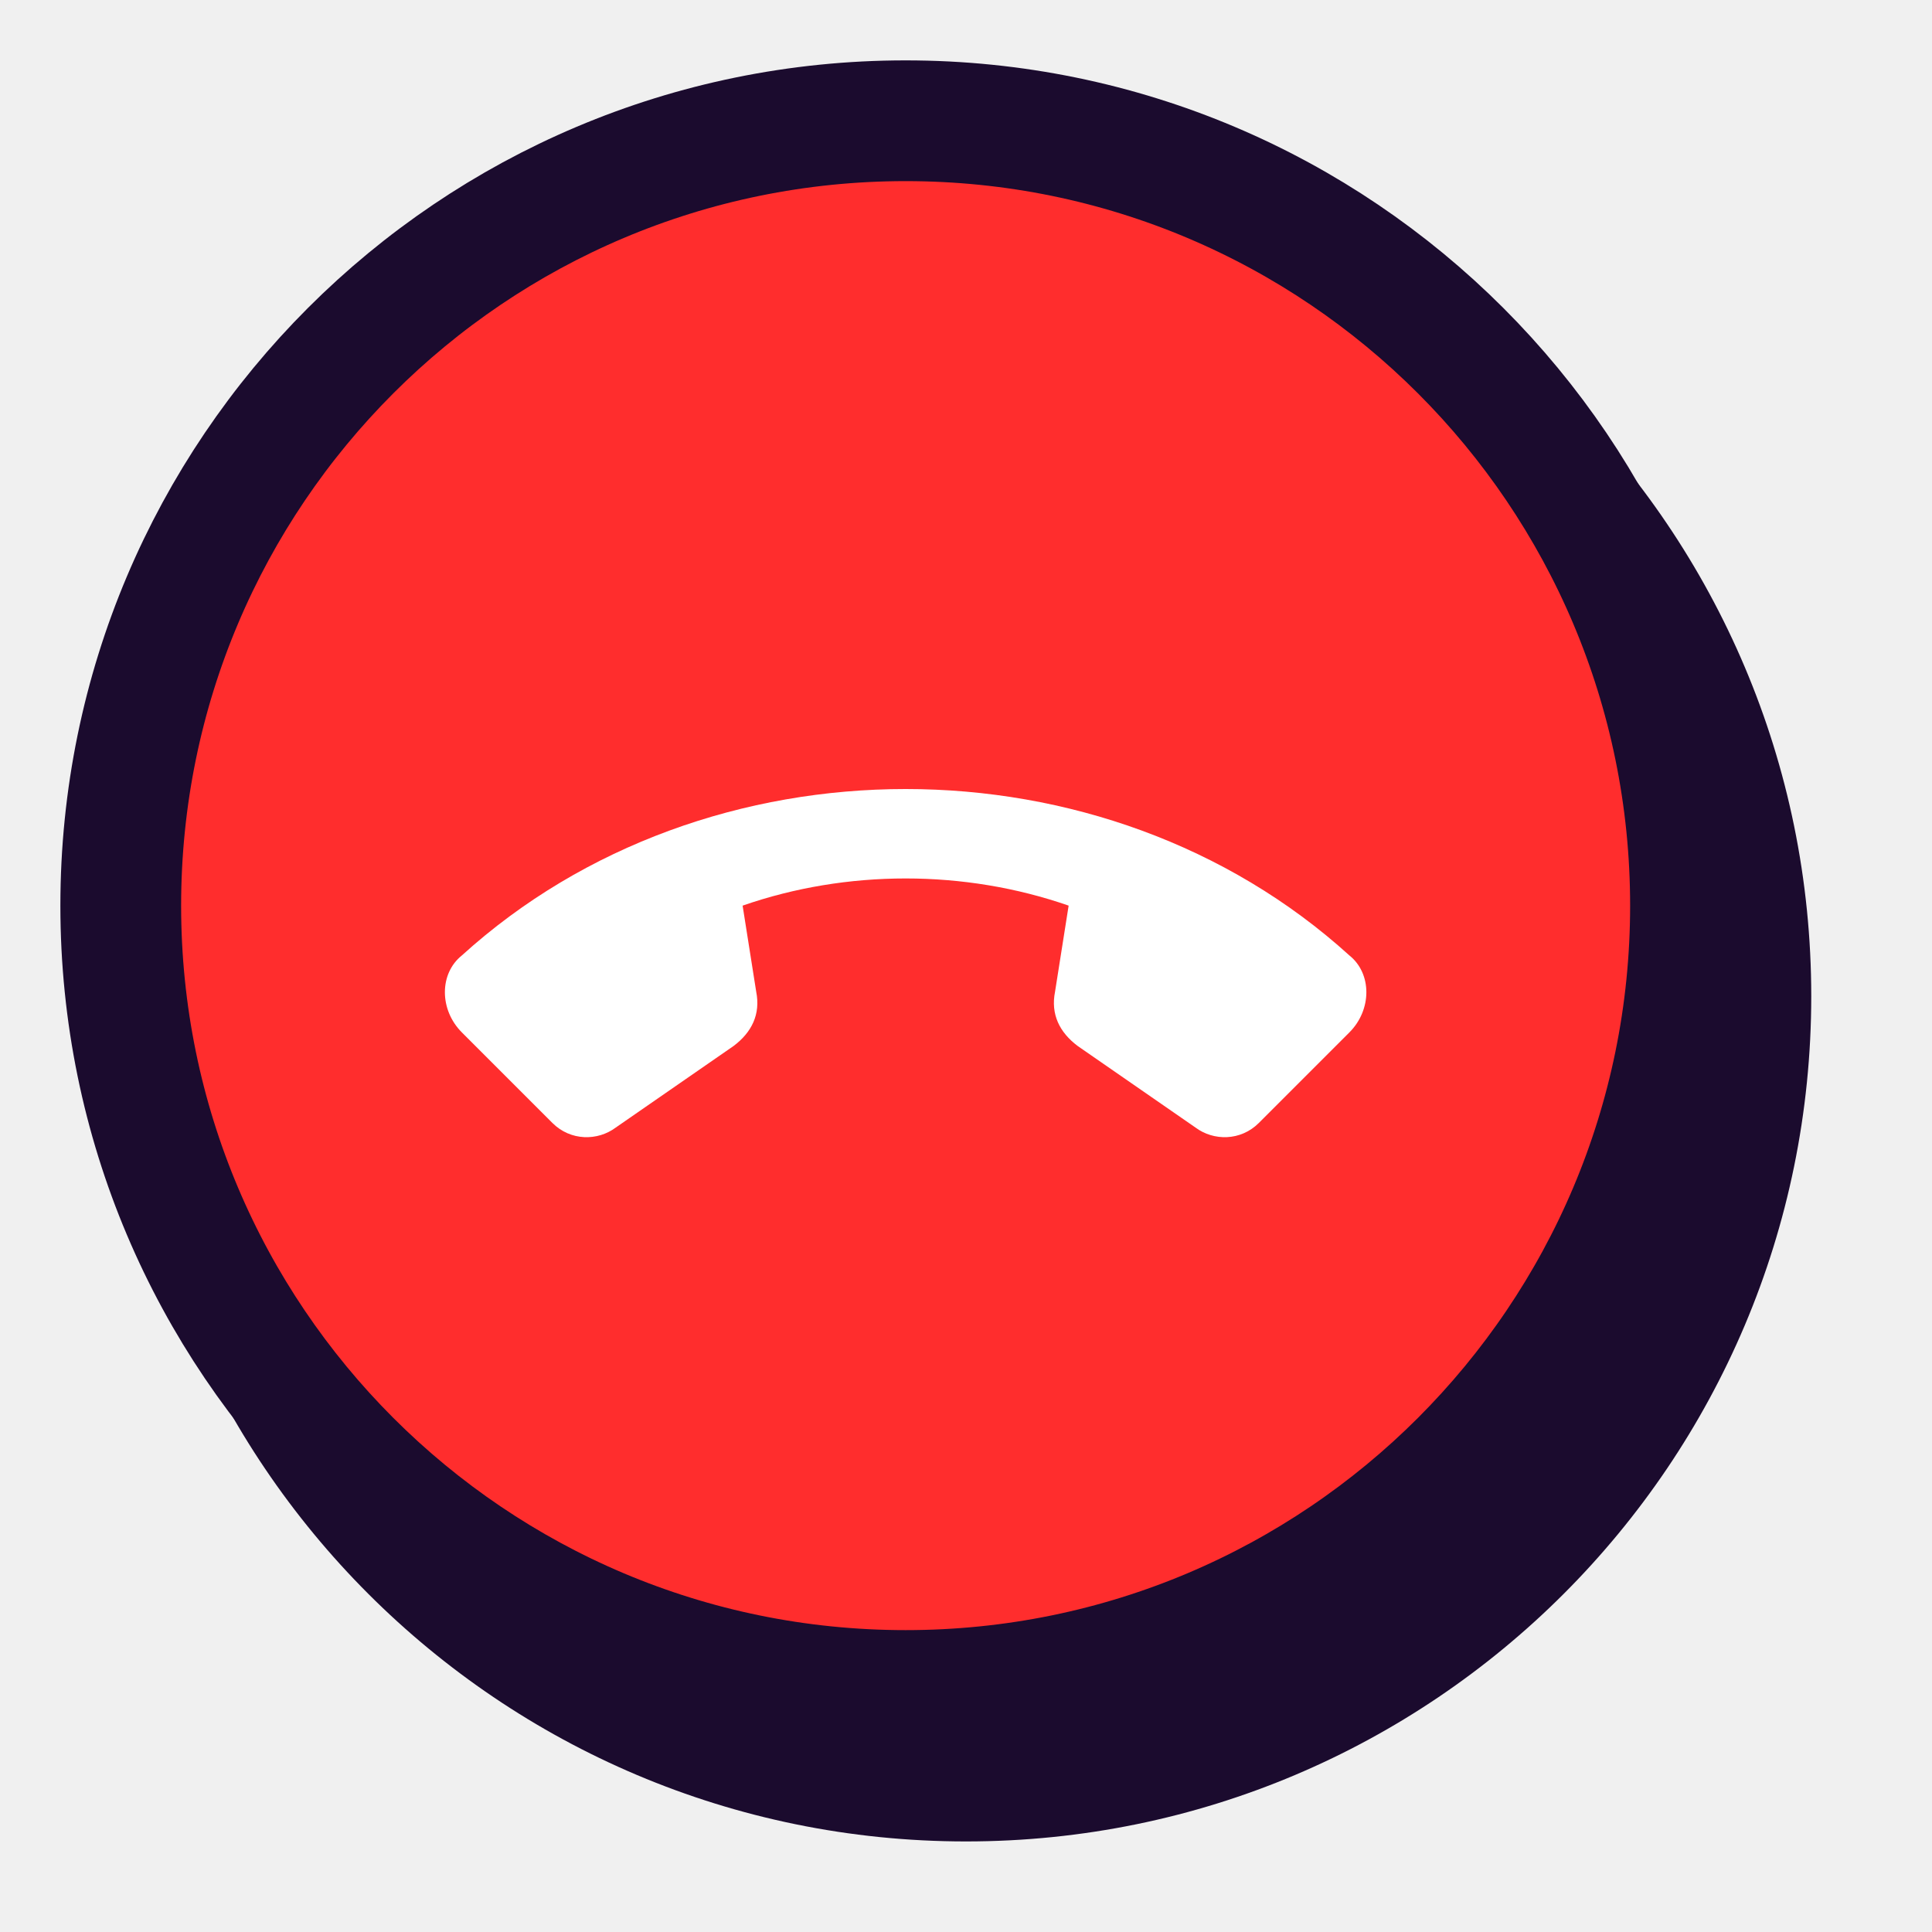
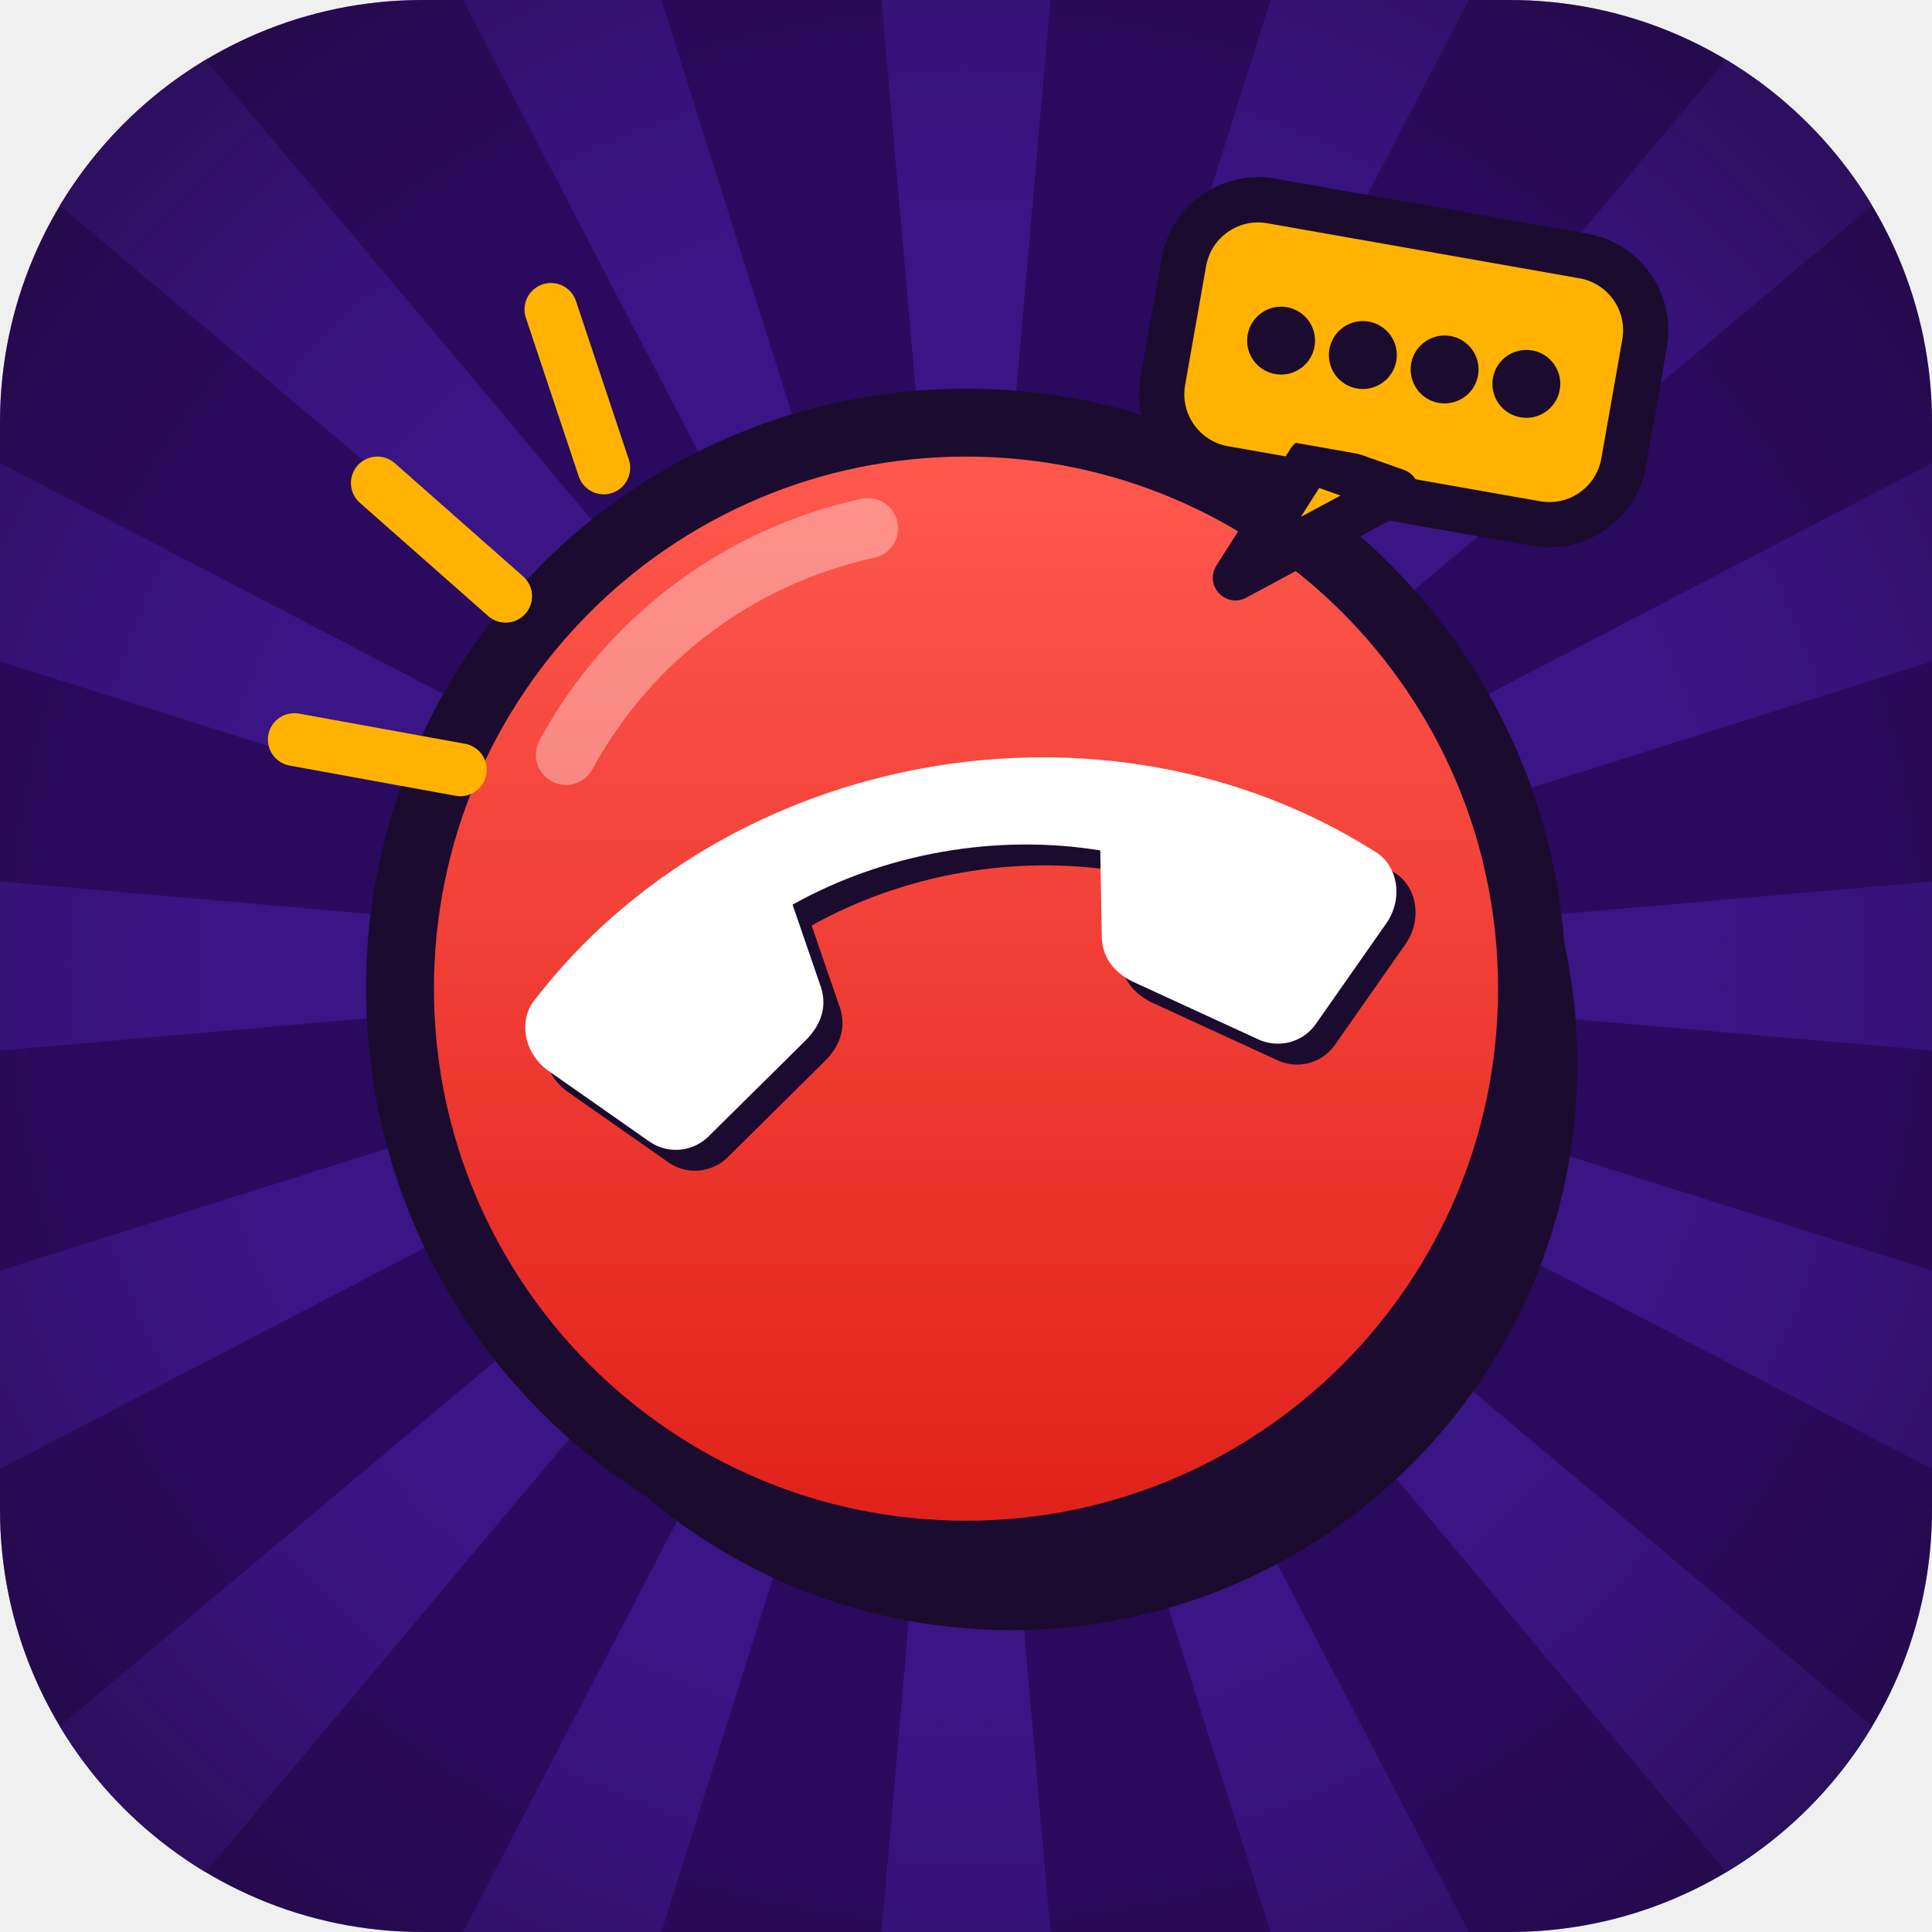
- <svg xmlns="http://www.w3.org/2000/svg" viewBox="0 0 64 64">
-   <circle cx="32" cy="33" r="28" fill="#1b0b2e" />
-   <circle cx="30" cy="30" r="26" fill="#ff2d2d" stroke="#1b0b2e" stroke-width="4" />
-   <g transform="translate(12 12) scale(1.5)" fill="#fff">
-     <path d="M2.2 13.1c5.4-4.9 14.2-4.9 19.6 0 .5.4.5 1.2 0 1.7l-2 2c-.4.4-1 .4-1.4.1l-2.6-1.8c-.4-.3-.6-.7-.5-1.2l.3-1.9c-2.3-.8-4.9-.8-7.2 0l.3 1.9c.1.5-.1.9-.5 1.2l-2.6 1.8c-.4.3-1 .3-1.4-.1l-2-2c-.5-.5-.5-1.3 0-1.7Z" />
+ <svg xmlns="http://www.w3.org/2000/svg" viewBox="0 0 512 512">
+   <defs>
+     <clipPath id="c">
+       <rect width="512" height="512" rx="112" />
+     </clipPath>
+     <linearGradient id="r" x1="0" y1="0" x2="0" y2="1">
+       <stop offset="0" stop-color="#ff5a4f" />
+       <stop offset="1" stop-color="#e0201a" />
+     </linearGradient>
+   </defs>
+   <g clip-path="url(#c)">
+     <rect width="512" height="512" fill="#2a0a5e" />
+     <g fill="#3a1585">
+       <path d="M256 256 L1053.0 186.3 L1053.0 325.7Z" />
+       <path d="M256 256 L1019.0 496.6 L965.6 625.4Z" />
+       <path d="M256 256 L868.8 770.2 L770.2 868.8Z" />
+       <path d="M256 256 L625.4 965.6 L496.6 1019.0Z" />
+       <path d="M256 256 L325.7 1053.0 L186.3 1053.0Z" />
+       <path d="M256 256 L15.4 1019.0 L-113.4 965.6Z" />
+       <path d="M256 256 L-258.2 868.8 L-356.8 770.2Z" />
+       <path d="M256 256 L-453.6 625.4 L-507.0 496.6Z" />
+       <path d="M256 256 L-541.0 325.7 L-541.0 186.3Z" />
+       <path d="M256 256 L-507.0 15.4 L-453.6 -113.4Z" />
+       <path d="M256 256 L-356.8 -258.2 L-258.2 -356.8Z" />
+       <path d="M256 256 L-113.4 -453.6 L15.4 -507.0Z" />
+       <path d="M256 256 L186.3 -541.0 L325.7 -541.0Z" />
+       <path d="M256 256 L496.6 -507.0 L625.4 -453.6Z" />
+       <path d="M256 256 L770.2 -356.8 L868.8 -258.2Z" />
+       <path d="M256 256 L965.6 -113.4 L1019.0 15.4Z" />
+     </g>
+     <radialGradient id="v" cx=".5" cy=".5" r=".7">
+       <stop offset=".55" stop-color="#2a0a5e" stop-opacity="0" />
+       <stop offset="1" stop-color="#1b0b2e" stop-opacity=".75" />
+     </radialGradient>
+     <rect width="512" height="512" fill="url(#v)" />
+     <circle cx="268" cy="282" r="150" fill="#1b0b2e" />
+     <circle cx="256" cy="262" r="150" fill="url(#r)" stroke="#1b0b2e" stroke-width="18" />
+     <path d="M150 200 A120 120 0 0 1 230 140" fill="none" stroke="#fff" stroke-opacity=".35" stroke-width="16" stroke-linecap="round" />
+     <g transform="translate(256 262) rotate(-10) scale(11.5) translate(-12 -14.6)">
+       <path d="M2.2 13.1c5.4-4.9 14.2-4.9 19.6 0 .5.4.5 1.2 0 1.7l-2 2c-.4.4-1 .4-1.4.1l-2.6-1.8c-.4-.3-.6-.7-.5-1.2l.3-1.9c-2.3-.8-4.9-.8-7.2 0l.3 1.9c.1.5-.1.9-.5 1.2l-2.6 1.8c-.4.3-1 .3-1.4-.1l-2-2c-.5-.5-.5-1.3 0-1.7Z" fill="#1b0b2e" transform="translate(.35 .55)" />
+       <path d="M2.2 13.1c5.4-4.9 14.2-4.9 19.6 0 .5.4.5 1.2 0 1.7l-2 2c-.4.4-1 .4-1.4.1l-2.6-1.8c-.4-.3-.6-.7-.5-1.2l.3-1.9c-2.3-.8-4.9-.8-7.2 0l.3 1.9c.1.5-.1.9-.5 1.2l-2.6 1.8c-.4.3-1 .3-1.4-.1l-2-2c-.5-.5-.5-1.3 0-1.7Z" fill="#fff" />
+     </g>
+     <g fill="none" stroke="#ffb300" stroke-width="14" stroke-linecap="round">
+       <path d="M100 128 l34 30" />
+       <path d="M78 196 l44 8" />
+       <path d="M146 82 l14 42" />
+     </g>
+     <g transform="translate(372 96) rotate(10)">
+       <rect x="-62" y="-36" width="124" height="72" rx="20" fill="#ffb300" stroke="#1b0b2e" stroke-width="12" />
+       <path d="M-20 30 L-34 64 L4 34Z" fill="#ffb300" stroke="#1b0b2e" stroke-width="12" stroke-linejoin="round" />
+       <rect x="-50" y="-26" width="100" height="52" rx="12" fill="#ffb300" />
+       <g fill="#1b0b2e">
+         <circle cx="-33" cy="0" r="9" />
+         <circle cx="-11" cy="0" r="9" />
+         <circle cx="11" cy="0" r="9" />
+         <circle cx="33" cy="0" r="9" />
+       </g>
+     </g>
  </g>
</svg>
